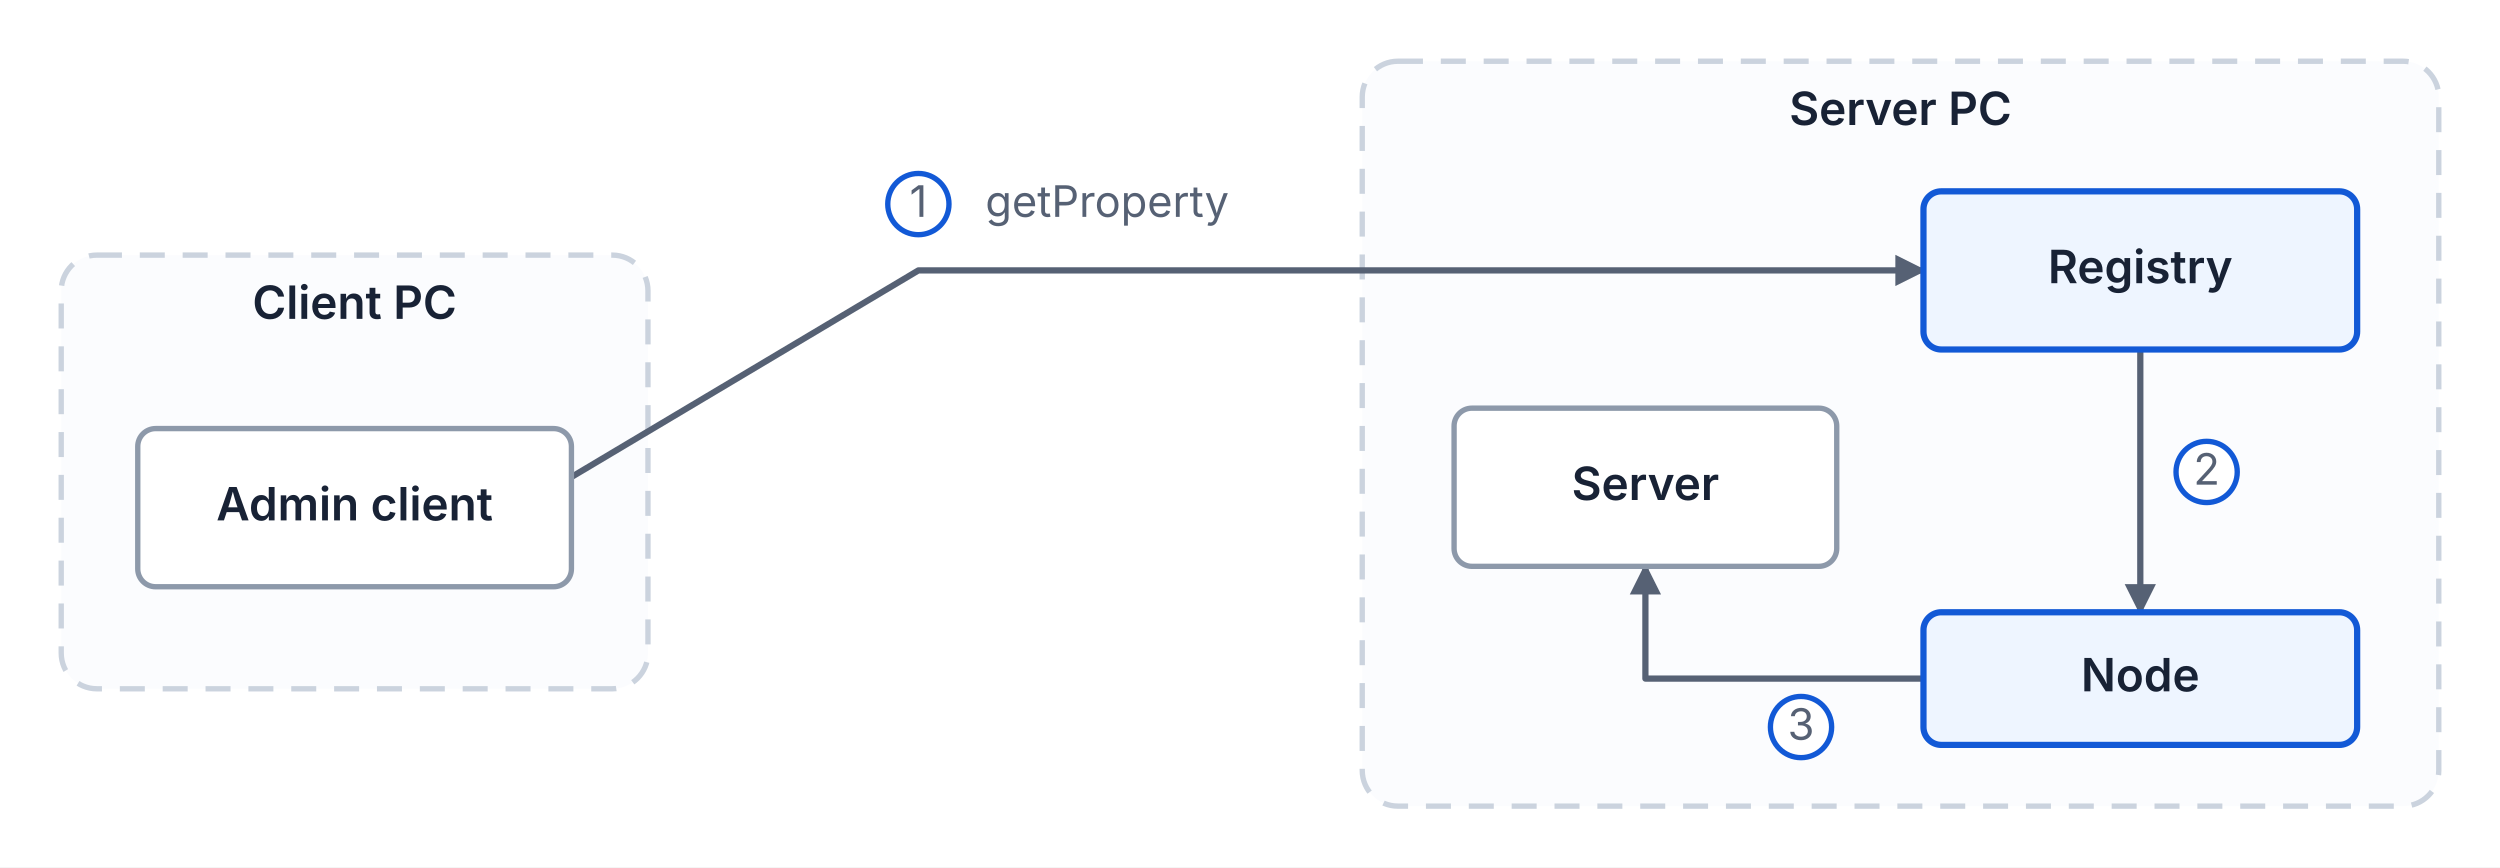
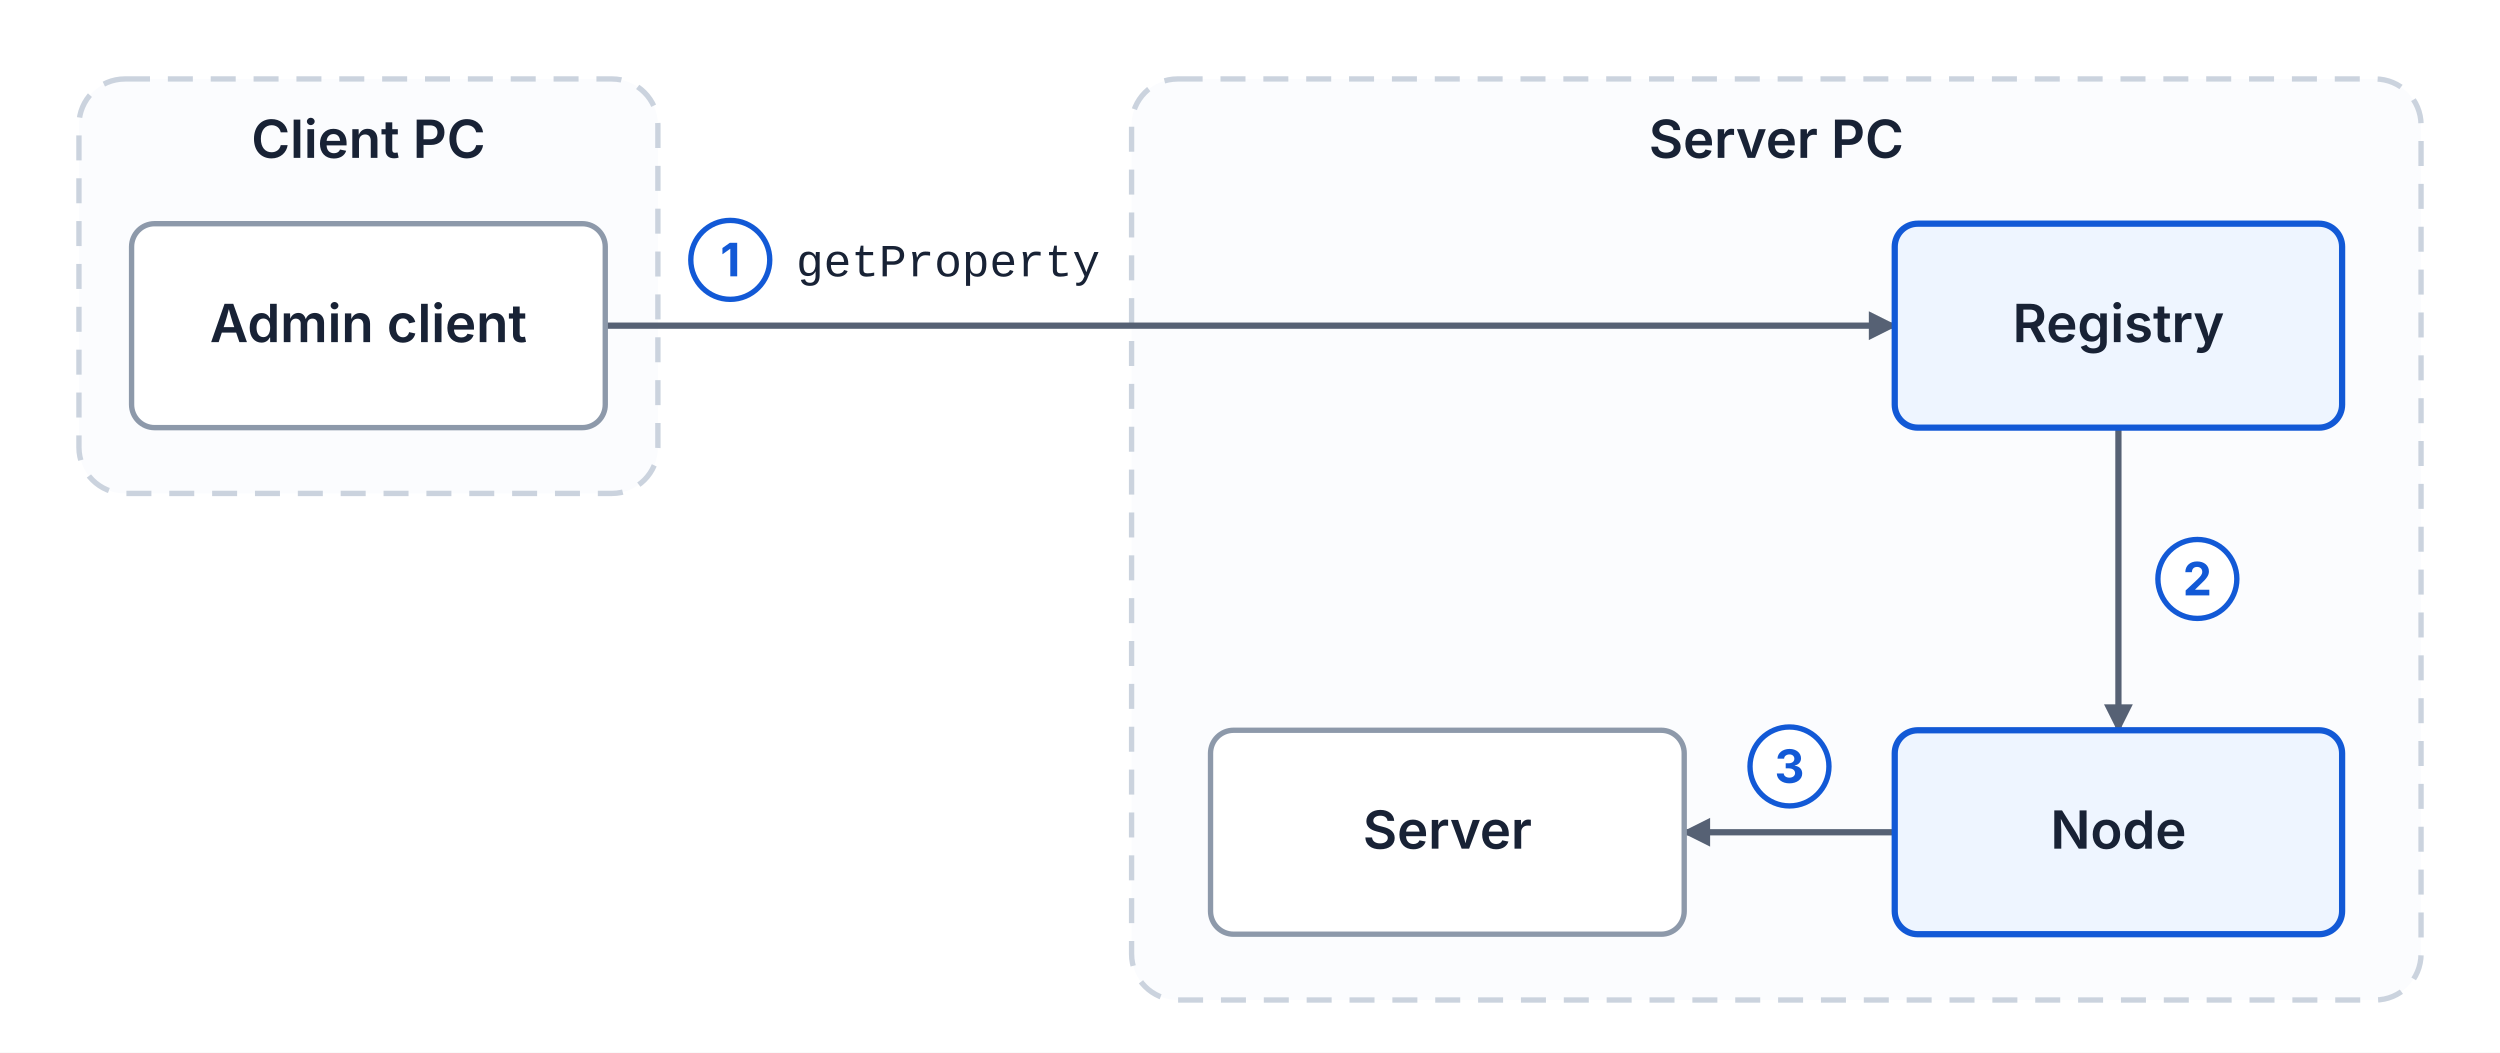
- <svg xmlns="http://www.w3.org/2000/svg" width="700" height="242.86" viewBox="0 0 980 340" role="img" aria-labelledby="title description">
+ <svg xmlns="http://www.w3.org/2000/svg" width="700" height="294.74" viewBox="0 0 760 320" role="img" aria-labelledby="title description">
  <defs>
-     <marker id="arrow" viewBox="0 0 8 8" refX="7.2" refY="4" markerWidth="7" markerHeight="7" orient="auto-start-reverse">
+     <marker id="arrow" viewBox="0 0 8 8" refX="7.2" refY="4" markerWidth="5" markerHeight="5" orient="auto-start-reverse">
      <path d="M 0 0 L 8 4 L 0 8 Z" fill="#566174" />
    </marker>
-     <circle id="step-badge-shape" cx="0" cy="0" r="12" fill="#ffffff" stroke="#1259d6" stroke-width="1.5" vector-effect="non-scaling-stroke" />
+     <g id="step-badge-shape">
+       <circle class="step-badge" cx="0" cy="0" r="12" vector-effect="non-scaling-stroke" />
+     </g>
  </defs>
  <style>
    text {
      fill: #182235;
      font-family: Inter, ui-sans-serif, system-ui, -apple-system, BlinkMacSystemFont, "Segoe UI", sans-serif;
    }
-     .label {
-       font-size: 18px;
-       font-weight: 600;
-       text-anchor: middle;
+ 
+     .process-boundary {
+       fill: #fbfcfe;
+       stroke: #cbd3de;
+       stroke-dasharray: 7 5;
+       stroke-width: 1.5;
    }
-     .annotation {
-       fill: #566174;
-       font-size: 17px;
-       text-anchor: middle;
-     }
-     .application {
+ 
+     .component {
      fill: #ffffff;
      stroke: #8d99aa;
      stroke-width: 1.5;
    }
-     .runtime {
+ 
+     .service {
      fill: #eef5ff;
      stroke: #1259d6;
      stroke-width: 1.75;
    }
-     .boundary {
-       fill: #fbfcfe;
-       stroke: #cbd3de;
-       stroke-width: 1.5;
-       stroke-dasharray: 7 5;
-     }
+ 
    .connector {
      fill: none;
      stroke: #566174;
-       stroke-width: 1.75;
      stroke-linecap: round;
      stroke-linejoin: round;
+       stroke-width: 1.75;
    }
-     .one-way {
+ 
+     .one-way,
+     .callback {
      marker-end: url(#arrow);
    }
+ 
+     .callback {
+       stroke-dasharray: 6 4;
+     }
+ 
+     .label-knockout {
+       fill: #ffffff;
+     }
+ 
+     .process-title,
+     .component-label {
+       font-size: 16px;
+       font-weight: 600;
+       text-anchor: middle;
+     }
+ 
+     .connector-label {
+       fill: #182235;
+       font-size: 14px;
+       font-weight: 500;
+     }
+ 
+     .code {
+       font-family: ui-monospace, SFMono-Regular, Menlo, Monaco, Consolas, "Liberation Mono", monospace;
+     }
+ 
+     .step-badge {
+       fill: #ffffff;
+       stroke: #1259d6;
+       stroke-width: 1.5;
+     }
+ 
+     .step-number {
+       fill: #1259d6;
+       font-size: 14px;
+       font-weight: 700;
+       text-anchor: middle;
+     }
  </style>
-   <rect width="980" height="340" fill="#ffffff" />
+   <rect width="760" height="320" fill="#ffffff" />
  <g id="boundaries" aria-hidden="true">
-     <rect class="boundary" x="24" y="100" width="230" height="170" rx="14" vector-effect="non-scaling-stroke" />
-     <rect class="boundary" x="534" y="24" width="422" height="292" rx="14" vector-effect="non-scaling-stroke" />
+     <rect class="process-boundary" x="24" y="24" width="176" height="126" rx="14" vector-effect="non-scaling-stroke" />
+     <rect class="process-boundary" x="344" y="24" width="392" height="280" rx="14" vector-effect="non-scaling-stroke" />
  </g>
  <g id="connectors" aria-hidden="true">
-     <path class="connector one-way" d="M 224 187 L 360 106 H 754" vector-effect="non-scaling-stroke" />
-     <path class="connector one-way" d="M 839 137 L 839 240" vector-effect="non-scaling-stroke" />
-     <path class="connector one-way" d="M 754 266 H 645 V 222" vector-effect="non-scaling-stroke" />
+     <path class="connector one-way" d="M 184 99 H 576" vector-effect="non-scaling-stroke" />
+     <path class="connector one-way" d="M 644 130 V 222" vector-effect="non-scaling-stroke" />
+     <path class="connector one-way" d="M 576 253 H 512" vector-effect="non-scaling-stroke" />
  </g>
  <g id="components" aria-hidden="true">
-     <rect class="application" x="54" y="168" width="170" height="62" rx="7" vector-effect="non-scaling-stroke" />
-     <rect class="runtime" x="754" y="75" width="170" height="62" rx="7" vector-effect="non-scaling-stroke" />
-     <rect class="application" x="570" y="160" width="150" height="62" rx="7" vector-effect="non-scaling-stroke" />
-     <rect class="runtime" x="754" y="240" width="170" height="52" rx="7" vector-effect="non-scaling-stroke" />
+     <rect class="component" x="40" y="68" width="144" height="62" rx="7" vector-effect="non-scaling-stroke" />
+     <rect class="service" x="576" y="68" width="136" height="62" rx="7" vector-effect="non-scaling-stroke" />
+     <rect class="component" x="368" y="222" width="144" height="62" rx="7" vector-effect="non-scaling-stroke" />
+     <rect class="service" x="576" y="222" width="136" height="62" rx="7" vector-effect="non-scaling-stroke" />
  </g>
  <g id="labels">
-     <text class="label" x="139.0" y="125">Client PC</text>
-     <text class="label" x="139.0" y="204.0">Admin client</text>
-     <text class="label" x="745.0" y="49">Server PC</text>
-     <text class="label" x="839.0" y="111.0">Registry</text>
-     <text class="label" x="645.0" y="196.0">Server</text>
-     <text class="label" x="839.0" y="271.0">Node</text>
-     <use href="#step-badge-shape" x="360" y="80" />
-     <text class="annotation" x="360" y="85">1</text>
-     <rect x="382.0" y="69" width="104" height="24" rx="4" fill="#ffffff" />
-     <text class="annotation" x="434" y="85">getProperty</text>
-     <use href="#step-badge-shape" x="865" y="185" />
-     <text class="annotation" x="865" y="190">2</text>
-     <use href="#step-badge-shape" x="706" y="285" />
-     <text class="annotation" x="706" y="290">3</text>
+     <text class="process-title" x="112" y="48">Client PC</text>
+     <text class="component-label" x="112" y="104">Admin client</text>
+     <text class="process-title" x="540" y="48">Server PC</text>
+     <text class="component-label" x="644" y="104">Registry</text>
+     <text class="component-label" x="440" y="258">Server</text>
+     <text class="component-label" x="644" y="258">Node</text>
+     <use href="#step-badge-shape" transform="translate(222 79)" />
+     <text class="step-number" x="222" y="84">1</text>
+     <text class="connector-label code" x="242" y="84">getProperty</text>
+     <use href="#step-badge-shape" transform="translate(668 176)" />
+     <text class="step-number" x="668" y="181">2</text>
+     <use href="#step-badge-shape" transform="translate(544 233)" />
+     <text class="step-number" x="544" y="238">3</text>
  </g>
</svg>
